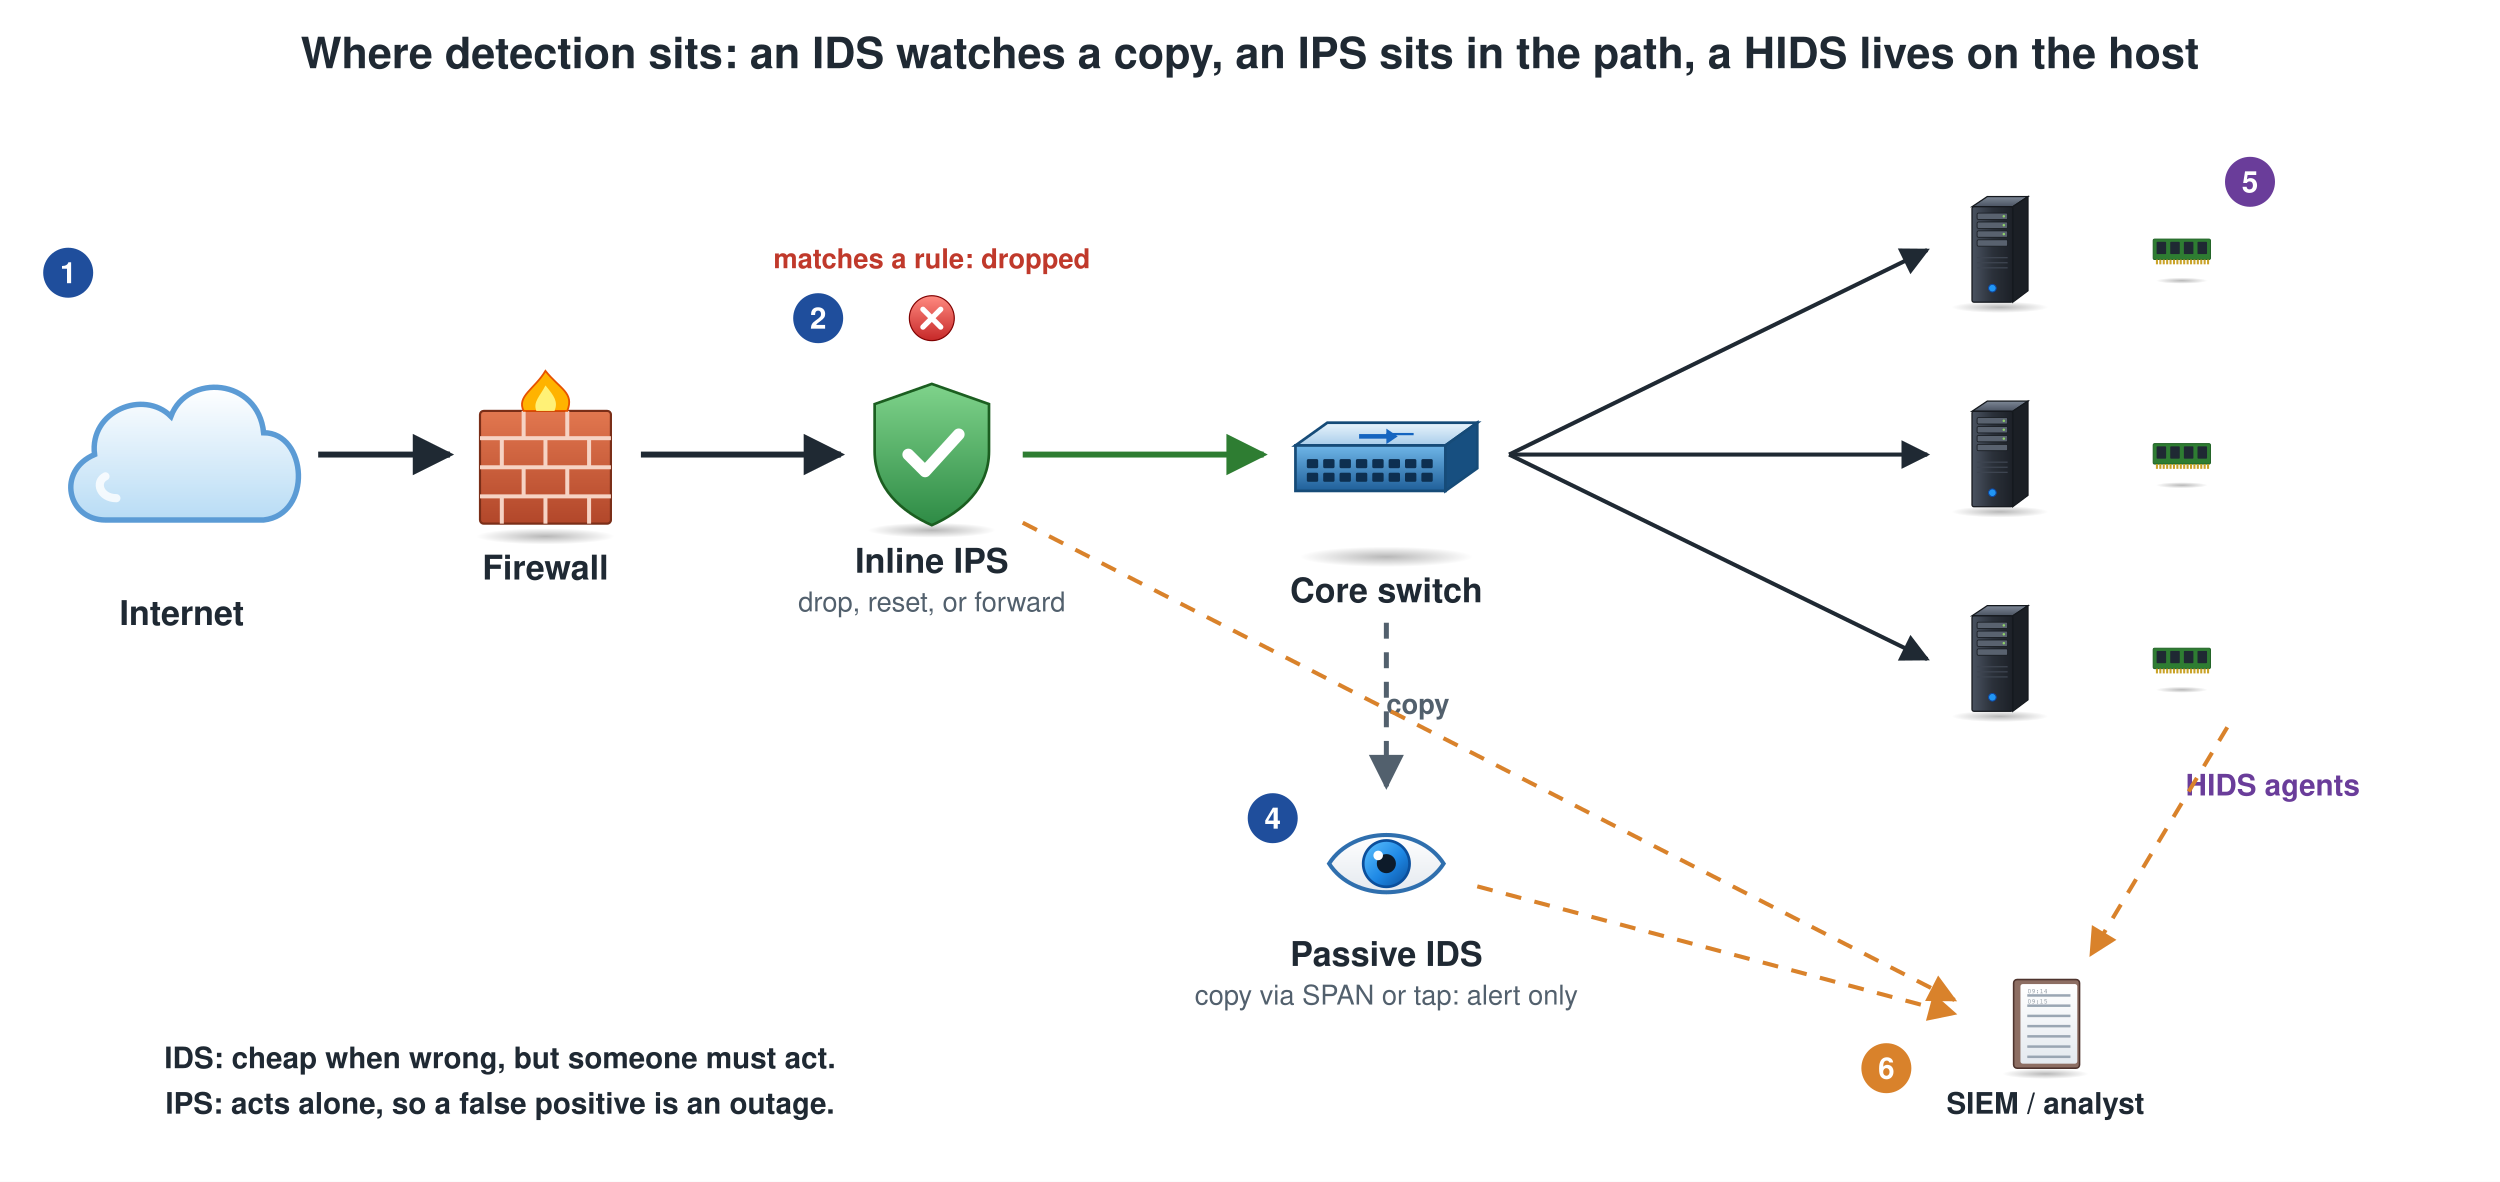
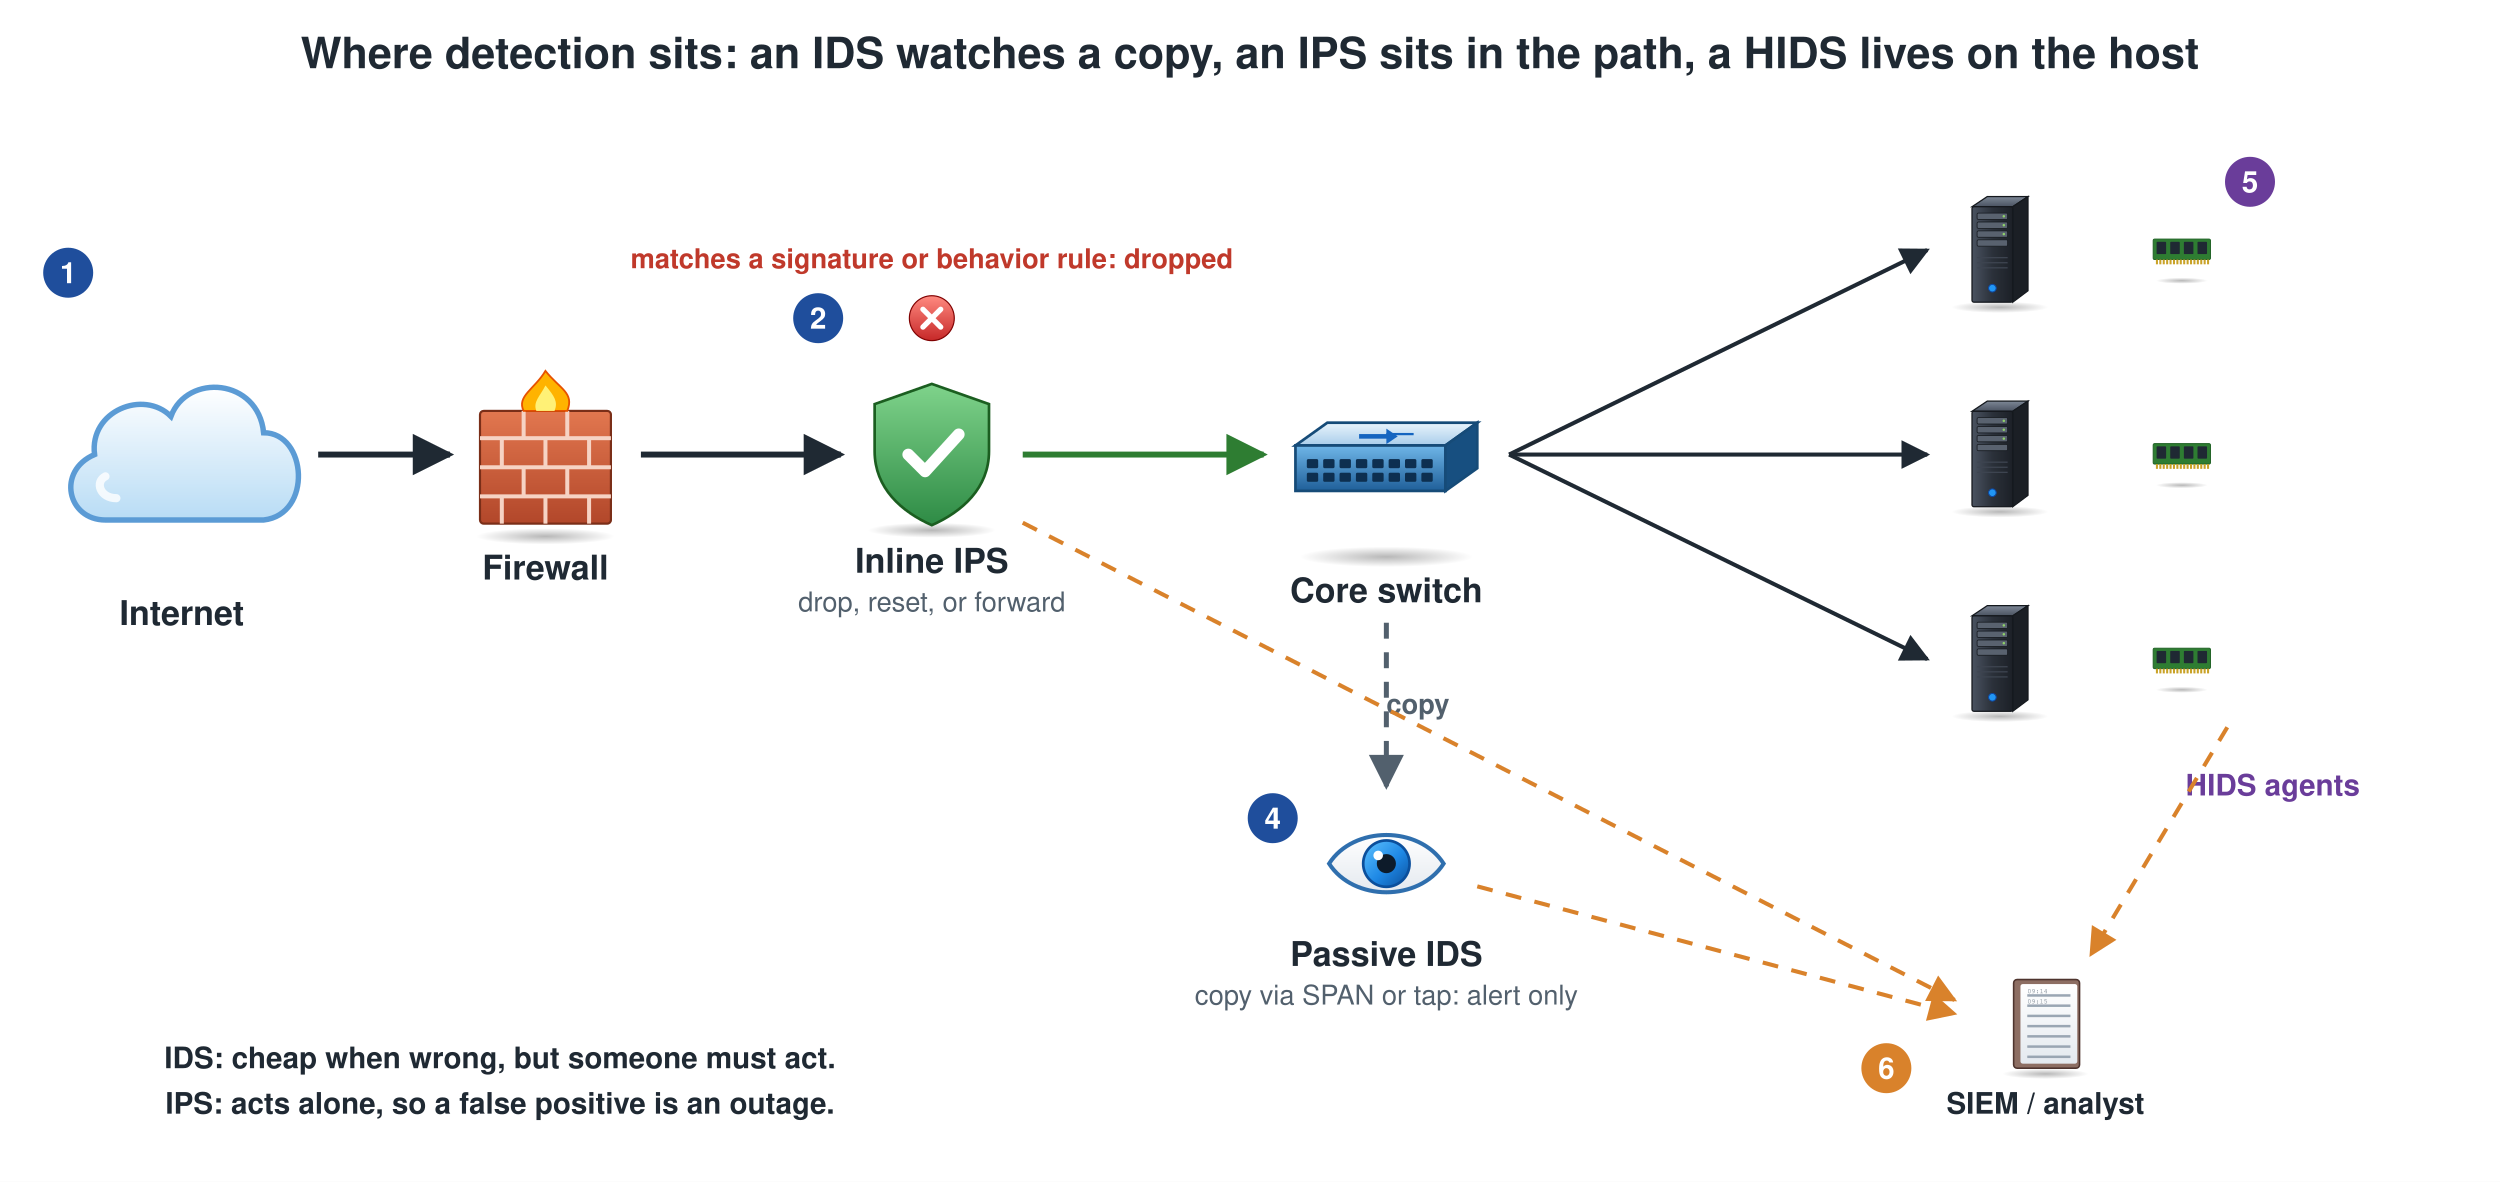
<svg xmlns="http://www.w3.org/2000/svg" viewBox="0 0 1100 520" width="1100" height="520" role="img" aria-labelledby="t d">
  <style>@media (prefers-reduced-motion: no-preference){.st{animation:fig-in .7s ease-out both}.s1{animation-delay:0.00s}.s2{animation-delay:0.90s}.s3{animation-delay:1.80s}.s4{animation-delay:2.70s}.s5{animation-delay:3.60s}.s6{animation-delay:4.50s}}@keyframes fig-in{from{opacity:0}to{opacity:1}}</style>
  <defs>
    <linearGradient id="g-box" x1="0" y1="0" x2="0" y2="1">
      <stop offset="0" stop-color="#f3f8fe" />
      <stop offset="1" stop-color="#c9ddf4" />
    </linearGradient>
    <filter id="f-drop" x="-10%" y="-10%" width="130%" height="140%">
      <feDropShadow dx="1.5" dy="2" stdDeviation="1.6" flood-color="#000" flood-opacity=".18" />
    </filter>
    <marker id="a-1f2933" viewBox="0 0 10 10" refX="9" refY="5" markerWidth="7" markerHeight="7" orient="auto-start-reverse">
      <path d="M0 0 L10 5 L0 10 Z" fill="#1f2933" />
    </marker>
    <marker id="a-2e7d32" viewBox="0 0 10 10" refX="9" refY="5" markerWidth="7" markerHeight="7" orient="auto-start-reverse">
      <path d="M0 0 L10 5 L0 10 Z" fill="#2e7d32" />
    </marker>
    <marker id="a-52606d" viewBox="0 0 10 10" refX="9" refY="5" markerWidth="7" markerHeight="7" orient="auto-start-reverse">
      <path d="M0 0 L10 5 L0 10 Z" fill="#52606d" />
    </marker>
    <marker id="a-d9822b" viewBox="0 0 10 10" refX="9" refY="5" markerWidth="7" markerHeight="7" orient="auto-start-reverse">
      <path d="M0 0 L10 5 L0 10 Z" fill="#d9822b" />
    </marker>
    <linearGradient id="g-steel" x1="0" y1="0" x2="1" y2="0">
      <stop offset="0" stop-color="#4a5361" />
      <stop offset=".5" stop-color="#2b313a" />
      <stop offset="1" stop-color="#1c2027" />
    </linearGradient>
    <linearGradient id="g-steel-top" x1="0" y1="0" x2="0" y2="1">
      <stop offset="0" stop-color="#7d8796" />
      <stop offset="1" stop-color="#4a5361" />
    </linearGradient>
    <linearGradient id="g-silver" x1="0" y1="0" x2="0" y2="1">
      <stop offset="0" stop-color="#f4f6f8" />
      <stop offset="1" stop-color="#b9c0c9" />
    </linearGradient>
    <linearGradient id="g-silver-side" x1="0" y1="0" x2="1" y2="0">
      <stop offset="0" stop-color="#d8dde3" />
      <stop offset="1" stop-color="#9aa3ae" />
    </linearGradient>
    <linearGradient id="g-screen" x1="0" y1="0" x2="1" y2="1">
      <stop offset="0" stop-color="#5fc3ff" />
      <stop offset=".55" stop-color="#1e88e5" />
      <stop offset="1" stop-color="#0b4f9c" />
    </linearGradient>
    <linearGradient id="g-router" x1="0" y1="0" x2="0" y2="1">
      <stop offset="0" stop-color="#6fb6e8" />
      <stop offset="1" stop-color="#1f5f99" />
    </linearGradient>
    <linearGradient id="g-router-top" x1="0" y1="0" x2="0" y2="1">
      <stop offset="0" stop-color="#e9f4fc" />
      <stop offset="1" stop-color="#a9cdea" />
    </linearGradient>
    <linearGradient id="g-db" x1="0" y1="0" x2="1" y2="0">
      <stop offset="0" stop-color="#8e99a6" />
      <stop offset=".45" stop-color="#e3e7eb" />
      <stop offset="1" stop-color="#7b8693" />
    </linearGradient>
    <linearGradient id="g-brick" x1="0" y1="0" x2="0" y2="1">
      <stop offset="0" stop-color="#e2774f" />
      <stop offset="1" stop-color="#b2472a" />
    </linearGradient>
    <linearGradient id="g-cloud" x1="0" y1="0" x2="0" y2="1">
      <stop offset="0" stop-color="#ffffff" />
      <stop offset="1" stop-color="#b8dcf5" />
    </linearGradient>
    <linearGradient id="g-skin" x1="0" y1="0" x2="0" y2="1">
      <stop offset="0" stop-color="#f7d7bf" />
      <stop offset="1" stop-color="#e2b394" />
    </linearGradient>
    <linearGradient id="g-suit" x1="0" y1="0" x2="0" y2="1">
      <stop offset="0" stop-color="#4b5563" />
      <stop offset="1" stop-color="#1f2733" />
    </linearGradient>
    <linearGradient id="g-suit2" x1="0" y1="0" x2="0" y2="1">
      <stop offset="0" stop-color="#7b5ea7" />
      <stop offset="1" stop-color="#46336b" />
    </linearGradient>
    <linearGradient id="g-hood" x1="0" y1="0" x2="0" y2="1">
      <stop offset="0" stop-color="#3a3f47" />
      <stop offset="1" stop-color="#0f1216" />
    </linearGradient>
    <linearGradient id="g-robot" x1="0" y1="0" x2="0" y2="1">
      <stop offset="0" stop-color="#e8eef5" />
      <stop offset="1" stop-color="#9fb0c3" />
    </linearGradient>
    <linearGradient id="g-gold" x1="0" y1="0" x2="0" y2="1">
      <stop offset="0" stop-color="#ffe08a" />
      <stop offset="1" stop-color="#d49a1f" />
    </linearGradient>
    <linearGradient id="g-paper" x1="0" y1="0" x2="0" y2="1">
      <stop offset="0" stop-color="#ffffff" />
      <stop offset="1" stop-color="#e4e9ef" />
    </linearGradient>
    <linearGradient id="g-green" x1="0" y1="0" x2="0" y2="1">
      <stop offset="0" stop-color="#7fd38b" />
      <stop offset="1" stop-color="#2e8b45" />
    </linearGradient>
    <linearGradient id="g-red" x1="0" y1="0" x2="0" y2="1">
      <stop offset="0" stop-color="#ff8a80" />
      <stop offset="1" stop-color="#c62828" />
    </linearGradient>
    <radialGradient id="g-shadow">
      <stop offset="0" stop-color="#000" stop-opacity=".28" />
      <stop offset="1" stop-color="#000" stop-opacity="0" />
    </radialGradient>
    <linearGradient id="g-suit3" x1="0" y1="0" x2="0" y2="1">
      <stop offset="0" stop-color="#2e86c1" />
      <stop offset="1" stop-color="#1b4f72" />
    </linearGradient>
    <symbol id="i-cloud" viewBox="0 0 100 100">
      <path d="M22 74 C8 74 4 56 18 50 C16 34 36 26 46 36 C52 20 78 22 80 42 C96 42 98 72 80 74 Z" fill="url(#g-cloud)" stroke="#5b9bd5" stroke-width="2" />
      <path d="M26 66 C20 66 18 60 22 58" fill="none" stroke="#fff" stroke-width="3" stroke-linecap="round" opacity=".8" />
    </symbol>
    <symbol id="i-firewall" viewBox="0 0 100 100">
      <ellipse cx="50" cy="95" rx="38" ry="4.5" fill="url(#g-shadow)" />
      <rect x="14" y="26" width="72" height="62" rx="2" fill="url(#g-brick)" stroke="#7a2e18" stroke-width="1.2" />
      <g stroke="#f6d3c4" stroke-width="2.2" fill="none">
        <path d="M14 41 H86 M14 57 H86 M14 73 H86" />
        <path d="M38 26 V41 M62 26 V41 M26 41 V57 M50 41 V57 M74 41 V57 M38 57 V73 M62 57 V73 M26 73 V88 M50 73 V88 M74 73 V88" />
      </g>
      <path d="M50 4 C58 14 66 16 62 26 H38 C34 18 44 14 50 4 Z" fill="#ffb300" stroke="#e65100" stroke-width="1" />
      <path d="M50 12 C55 18 57 21 55 26 H45 C43 21 47 18 50 12 Z" fill="#fff176" />
    </symbol>
    <symbol id="i-shield" viewBox="0 0 100 100">
      <ellipse cx="50" cy="95" rx="38" ry="4.5" fill="url(#g-shadow)" />
      <path d="M50 8 L84 20 V48 C84 70 68 84 50 92 C32 84 16 70 16 48 V20 Z" fill="url(#g-green)" stroke="#1b5e20" stroke-width="1.6" />
      <path d="M36 50 L46 60 L66 38" fill="none" stroke="#fff" stroke-width="7" stroke-linecap="round" stroke-linejoin="round" />
    </symbol>
    <symbol id="i-switch" viewBox="0 0 100 100">
      <ellipse cx="50" cy="95" rx="38" ry="4.5" fill="url(#g-shadow)" />
      <path d="M10 46 L24 36 H90 L76 46 Z" fill="url(#g-router-top)" stroke="#164b78" stroke-width="1.2" />
      <path d="M10 46 H76 V66 H10 Z" fill="url(#g-router)" stroke="#164b78" stroke-width="1.2" />
      <path d="M76 46 L90 36 V56 L76 66 Z" fill="#174f80" stroke="#164b78" stroke-width="1.2" />
      <rect x="15.0" y="52" width="5" height="4" rx=".6" fill="#0d2f50" />
      <rect x="15.0" y="58" width="5" height="4" rx=".6" fill="#0d2f50" />
      <rect x="22.2" y="52" width="5" height="4" rx=".6" fill="#0d2f50" />
      <rect x="22.2" y="58" width="5" height="4" rx=".6" fill="#0d2f50" />
      <rect x="29.4" y="52" width="5" height="4" rx=".6" fill="#0d2f50" />
      <rect x="29.4" y="58" width="5" height="4" rx=".6" fill="#0d2f50" />
      <rect x="36.6" y="52" width="5" height="4" rx=".6" fill="#0d2f50" />
      <rect x="36.6" y="58" width="5" height="4" rx=".6" fill="#0d2f50" />
      <rect x="43.8" y="52" width="5" height="4" rx=".6" fill="#0d2f50" />
      <rect x="43.8" y="58" width="5" height="4" rx=".6" fill="#0d2f50" />
      <rect x="51.0" y="52" width="5" height="4" rx=".6" fill="#0d2f50" />
      <rect x="51.0" y="58" width="5" height="4" rx=".6" fill="#0d2f50" />
      <rect x="58.2" y="52" width="5" height="4" rx=".6" fill="#0d2f50" />
      <rect x="58.2" y="58" width="5" height="4" rx=".6" fill="#0d2f50" />
      <rect x="65.4" y="52" width="5" height="4" rx=".6" fill="#0d2f50" />
      <rect x="65.4" y="58" width="5" height="4" rx=".6" fill="#0d2f50" />
      <g fill="#1565c0">
        <path d="M38 41 h12 v-2.4 l5 3.4 -5 3.4 v-2.4 h-12 Z" />
        <path d="M62 41 h-12" stroke="#1565c0" />
      </g>
    </symbol>
    <symbol id="i-server" viewBox="0 0 100 100">
      <ellipse cx="50" cy="95" rx="38" ry="4.5" fill="url(#g-shadow)" />
      <path d="M28 16 L40 8 L72 8 L60 16 Z" fill="url(#g-steel-top)" stroke="#14181d" stroke-width="1" />
      <path d="M60 16 L72 8 L72 82 L60 91 Z" fill="#1b1f25" stroke="#14181d" stroke-width="1" />
      <rect x="28" y="16" width="32" height="75" rx="1.5" fill="url(#g-steel)" stroke="#14181d" stroke-width="1" />
      <g fill="#59626f" stroke="#14181d" stroke-width=".6">
        <rect x="32" y="21" width="24" height="5" rx="1" />
        <rect x="32" y="28" width="24" height="5" rx="1" />
        <rect x="32" y="35" width="24" height="5" rx="1" />
        <rect x="32" y="42" width="24" height="5" rx="1" />
      </g>
      <g fill="#8fd16a">
        <circle cx="53" cy="23.5" r="1" />
        <circle cx="53" cy="30.5" r="1" />
        <circle cx="53" cy="37.5" r="1" />
      </g>
      <g stroke="#3d4450" stroke-width="1">
        <line x1="32" y1="56" x2="56" y2="56" />
        <line x1="32" y1="60" x2="56" y2="60" />
        <line x1="32" y1="64" x2="56" y2="64" />
      </g>
      <circle cx="44" cy="80" r="3" fill="#2196f3" stroke="#0d47a1" stroke-width=".8" />
    </symbol>
    <symbol id="i-cross" viewBox="0 0 100 100">
      <circle cx="50" cy="50" r="38" fill="url(#g-red)" stroke="#7f0000" stroke-width="2" />
      <path d="M35 35 L65 65 M65 35 L35 65" stroke="#fff" stroke-width="9" stroke-linecap="round" />
    </symbol>
    <symbol id="i-eye" viewBox="0 0 100 100">
      <path d="M8 50 C26 22 74 22 92 50 C74 78 26 78 8 50 Z" fill="url(#g-paper)" stroke="#2f6fae" stroke-width="3" />
      <circle cx="50" cy="50" r="17" fill="url(#g-screen)" stroke="#0b4f9c" stroke-width="2" />
      <circle cx="50" cy="50" r="7" fill="#0d1b2a" />
      <circle cx="44" cy="44" r="3.5" fill="#fff" />
    </symbol>
    <symbol id="i-memory" viewBox="0 0 100 100">
      <ellipse cx="50" cy="95" rx="38" ry="4.5" fill="url(#g-shadow)" />
      <rect x="8" y="34" width="84" height="30" rx="2" fill="#2e7d32" stroke="#1b5e20" stroke-width="1.4" />
      <rect x="13" y="38" width="14" height="18" rx="1" fill="#1f2933" />
      <rect x="33" y="38" width="14" height="18" rx="1" fill="#1f2933" />
      <rect x="53" y="38" width="14" height="18" rx="1" fill="#1f2933" />
      <rect x="73" y="38" width="14" height="18" rx="1" fill="#1f2933" />
      <rect x="12" y="64" width="3" height="7" fill="#c9a227" />
      <rect x="17" y="64" width="3" height="7" fill="#c9a227" />
      <rect x="22" y="64" width="3" height="7" fill="#c9a227" />
      <rect x="27" y="64" width="3" height="7" fill="#c9a227" />
      <rect x="32" y="64" width="3" height="7" fill="#c9a227" />
      <rect x="37" y="64" width="3" height="7" fill="#c9a227" />
      <rect x="42" y="64" width="3" height="7" fill="#c9a227" />
      <rect x="47" y="64" width="3" height="7" fill="#c9a227" />
      <rect x="52" y="64" width="3" height="7" fill="#c9a227" />
      <rect x="57" y="64" width="3" height="7" fill="#c9a227" />
      <rect x="62" y="64" width="3" height="7" fill="#c9a227" />
      <rect x="67" y="64" width="3" height="7" fill="#c9a227" />
      <rect x="72" y="64" width="3" height="7" fill="#c9a227" />
      <rect x="77" y="64" width="3" height="7" fill="#c9a227" />
      <rect x="82" y="64" width="3" height="7" fill="#c9a227" />
      <rect x="87" y="64" width="3" height="7" fill="#c9a227" />
    </symbol>
    <symbol id="i-logbook" viewBox="0 0 100 100">
      <ellipse cx="50" cy="95" rx="38" ry="4.5" fill="url(#g-shadow)" />
      <rect x="22" y="12" width="58" height="78" rx="3" fill="#8d6e63" stroke="#4e342e" stroke-width="1.4" />
      <rect x="28" y="16" width="50" height="70" rx="2" fill="url(#g-paper)" />
      <line x1="34" y1="26" x2="72" y2="26" stroke="#9aa6b3" stroke-width="2.2" />
      <line x1="34" y1="35" x2="72" y2="35" stroke="#9aa6b3" stroke-width="2.2" />
      <line x1="34" y1="44" x2="72" y2="44" stroke="#9aa6b3" stroke-width="2.2" />
      <line x1="34" y1="53" x2="72" y2="53" stroke="#9aa6b3" stroke-width="2.2" />
      <line x1="34" y1="62" x2="72" y2="62" stroke="#9aa6b3" stroke-width="2.2" />
      <line x1="34" y1="71" x2="72" y2="71" stroke="#9aa6b3" stroke-width="2.2" />
      <line x1="34" y1="80" x2="72" y2="80" stroke="#9aa6b3" stroke-width="2.2" />
      <g fill="#6b7785" font-family="Courier, monospace" font-size="6">
        <text x="34" y="24">09:14</text>
        <text x="34" y="33">09:15</text>
      </g>
    </symbol>
  </defs>
  <rect width="1100" height="520" fill="#ffffff" />
  <text x="550.0" y="30.0" font-family="Helvetica, Arial, sans-serif" font-size="19" fill="#1f2933" font-weight="bold" text-anchor="middle">Where detection sits: an IDS watches a copy, an IPS sits in the path, a HIDS lives on the host</text>
  <g class="st s1">
    <use href="#i-cloud" x="20.0" y="140.0" width="120" height="120" />
    <text x="80.0" y="275.0" font-family="Helvetica, Arial, sans-serif" font-size="15" fill="#1f2933" font-weight="bold" text-anchor="middle">Internet</text>
  </g>
  <g class="st s1">
    <use href="#i-firewall" x="200.0" y="160.0" width="80" height="80" />
    <text x="240.0" y="255.0" font-family="Helvetica, Arial, sans-serif" font-size="15" fill="#1f2933" font-weight="bold" text-anchor="middle">Firewall</text>
  </g>
  <g class="st s2">
    <use href="#i-shield" x="373.0" y="163.0" width="74" height="74" />
    <text x="410.0" y="252.0" font-family="Helvetica, Arial, sans-serif" font-size="15" fill="#1f2933" font-weight="bold" text-anchor="middle">Inline IPS</text>
    <text x="410.0" y="269.0" font-family="Helvetica, Arial, sans-serif" font-size="12" fill="#52606d" font-weight="normal" text-anchor="middle">drop, reset, or forward</text>
  </g>
  <g class="st s3">
    <use href="#i-switch" x="560.0" y="150.0" width="100" height="100" />
    <text x="610.0" y="265.0" font-family="Helvetica, Arial, sans-serif" font-size="15" fill="#1f2933" font-weight="bold" text-anchor="middle">Core switch</text>
  </g>
  <g class="st s3">
    <use href="#i-server" x="852.0" y="82.0" width="56" height="56" />
  </g>
  <g class="st s3">
    <path d="M664.0 200.0 L848.0 110.0" fill="none" stroke="#1f2933" stroke-width="1.8" marker-end="url(#a-1f2933)" stroke-linejoin="round" />
  </g>
  <g class="st s3">
    <use href="#i-server" x="852.0" y="172.0" width="56" height="56" />
  </g>
  <g class="st s3">
    <path d="M664.0 200.0 L848.0 200.0" fill="none" stroke="#1f2933" stroke-width="1.8" marker-end="url(#a-1f2933)" stroke-linejoin="round" />
  </g>
  <g class="st s3">
    <use href="#i-server" x="852.0" y="262.0" width="56" height="56" />
  </g>
  <g class="st s3">
    <path d="M664.0 200.0 L848.0 290.0" fill="none" stroke="#1f2933" stroke-width="1.8" marker-end="url(#a-1f2933)" stroke-linejoin="round" />
  </g>
  <g class="st s1">
    <path d="M140.0 200.0 L198.0 200.0" fill="none" stroke="#1f2933" stroke-width="2.6" marker-end="url(#a-1f2933)" stroke-linejoin="round" />
  </g>
  <g class="st s2">
    <path d="M282.0 200.0 L370.0 200.0" fill="none" stroke="#1f2933" stroke-width="2.6" marker-end="url(#a-1f2933)" stroke-linejoin="round" />
  </g>
  <g class="st s2">
    <path d="M450.0 200.0 L556.0 200.0" fill="none" stroke="#2e7d32" stroke-width="2.6" marker-end="url(#a-2e7d32)" stroke-linejoin="round" />
  </g>
  <g class="st s2">
    <use href="#i-cross" x="397.0" y="127.0" width="26" height="26" />
  </g>
  <g class="st s2">
-     <text x="410.0" y="118.0" font-family="Helvetica, Arial, sans-serif" font-size="12" fill="#c0392b" font-weight="bold" text-anchor="middle">matches a rule: dropped</text>
+     <text x="410.0" y="118.0" font-family="Helvetica, Arial, sans-serif" font-size="12" fill="#c0392b" font-weight="bold" text-anchor="middle">matches a signature or behavior rule: dropped</text>
  </g>
  <g class="st s1">
    <circle cx="30" cy="120" r="12" fill="#1f4e9c" stroke="#fff" stroke-width="2" />
    <text x="30.0" y="124.6" font-family="Helvetica, Arial, sans-serif" font-size="13" fill="#fff" font-weight="bold" text-anchor="middle">1</text>
  </g>
  <g class="st s2">
    <circle cx="360" cy="140" r="12" fill="#1f4e9c" stroke="#fff" stroke-width="2" />
    <text x="360.0" y="144.6" font-family="Helvetica, Arial, sans-serif" font-size="13" fill="#fff" font-weight="bold" text-anchor="middle">2</text>
  </g>
  <g class="st s4">
    <use href="#i-eye" x="580.0" y="350.0" width="60" height="60" />
    <text x="610.0" y="425.0" font-family="Helvetica, Arial, sans-serif" font-size="15" fill="#1f2933" font-weight="bold" text-anchor="middle">Passive IDS</text>
    <text x="610.0" y="442.0" font-family="Helvetica, Arial, sans-serif" font-size="12" fill="#52606d" font-weight="normal" text-anchor="middle">copy via SPAN or tap: alert only</text>
  </g>
  <g class="st s4">
    <path d="M610.0 274.0 L610.0 346.0" fill="none" stroke="#52606d" stroke-width="2.2" stroke-dasharray="7 6" marker-end="url(#a-52606d)" stroke-linejoin="round" />
    <text x="610.0" y="314.0" font-family="Helvetica, Arial, sans-serif" font-size="12" fill="#52606d" font-weight="bold" text-anchor="start">copy</text>
  </g>
  <g class="st s4">
    <circle cx="560" cy="360" r="12" fill="#1f4e9c" stroke="#fff" stroke-width="2" />
    <text x="560.0" y="364.6" font-family="Helvetica, Arial, sans-serif" font-size="13" fill="#fff" font-weight="bold" text-anchor="middle">4</text>
  </g>
  <g class="st s5">
    <use href="#i-memory" x="945.0" y="95.0" width="30" height="30" />
  </g>
  <g class="st s5">
    <use href="#i-memory" x="945.0" y="185.0" width="30" height="30" />
  </g>
  <g class="st s5">
    <use href="#i-memory" x="945.0" y="275.0" width="30" height="30" />
  </g>
  <g class="st s5">
    <text x="1000.0" y="350.0" font-family="Helvetica, Arial, sans-serif" font-size="13" fill="#6a3d9a" font-weight="bold" text-anchor="middle">HIDS agents</text>
  </g>
  <g class="st s5">
    <circle cx="990" cy="80" r="12" fill="#6a3d9a" stroke="#fff" stroke-width="2" />
    <text x="990.0" y="84.6" font-family="Helvetica, Arial, sans-serif" font-size="13" fill="#fff" font-weight="bold" text-anchor="middle">5</text>
  </g>
  <g class="st s6">
    <use href="#i-logbook" x="875.0" y="425.0" width="50" height="50" />
    <text x="900.0" y="490.0" font-family="Helvetica, Arial, sans-serif" font-size="13" fill="#1f2933" font-weight="bold" text-anchor="middle">SIEM / analyst</text>
  </g>
  <g class="st s6">
    <path d="M450.0 230.0 L860.0 440.0" fill="none" stroke="#d9822b" stroke-width="1.8" stroke-dasharray="7 6" marker-end="url(#a-d9822b)" stroke-linejoin="round" />
  </g>
  <g class="st s6">
    <path d="M650.0 390.0 L860.0 446.0" fill="none" stroke="#d9822b" stroke-width="1.8" stroke-dasharray="7 6" marker-end="url(#a-d9822b)" stroke-linejoin="round" />
  </g>
  <g class="st s6">
    <path d="M980.0 320.0 L920.0 420.0" fill="none" stroke="#d9822b" stroke-width="1.8" stroke-dasharray="7 6" marker-end="url(#a-d9822b)" stroke-linejoin="round" />
  </g>
  <g class="st s6">
    <circle cx="830" cy="470" r="12" fill="#d9822b" stroke="#fff" stroke-width="2" />
    <text x="830.0" y="474.6" font-family="Helvetica, Arial, sans-serif" font-size="13" fill="#fff" font-weight="bold" text-anchor="middle">6</text>
  </g>
  <g class="st s6">
    <text x="220.0" y="470.0" font-family="Helvetica, Arial, sans-serif" font-size="13" fill="#1f2933" font-weight="bold" text-anchor="middle">IDS: cheap when wrong, but someone must act.</text>
  </g>
  <g class="st s6">
    <text x="220.0" y="490.0" font-family="Helvetica, Arial, sans-serif" font-size="13" fill="#1f2933" font-weight="bold" text-anchor="middle">IPS: acts alone, so a false positive is an outage.</text>
  </g>
</svg>
